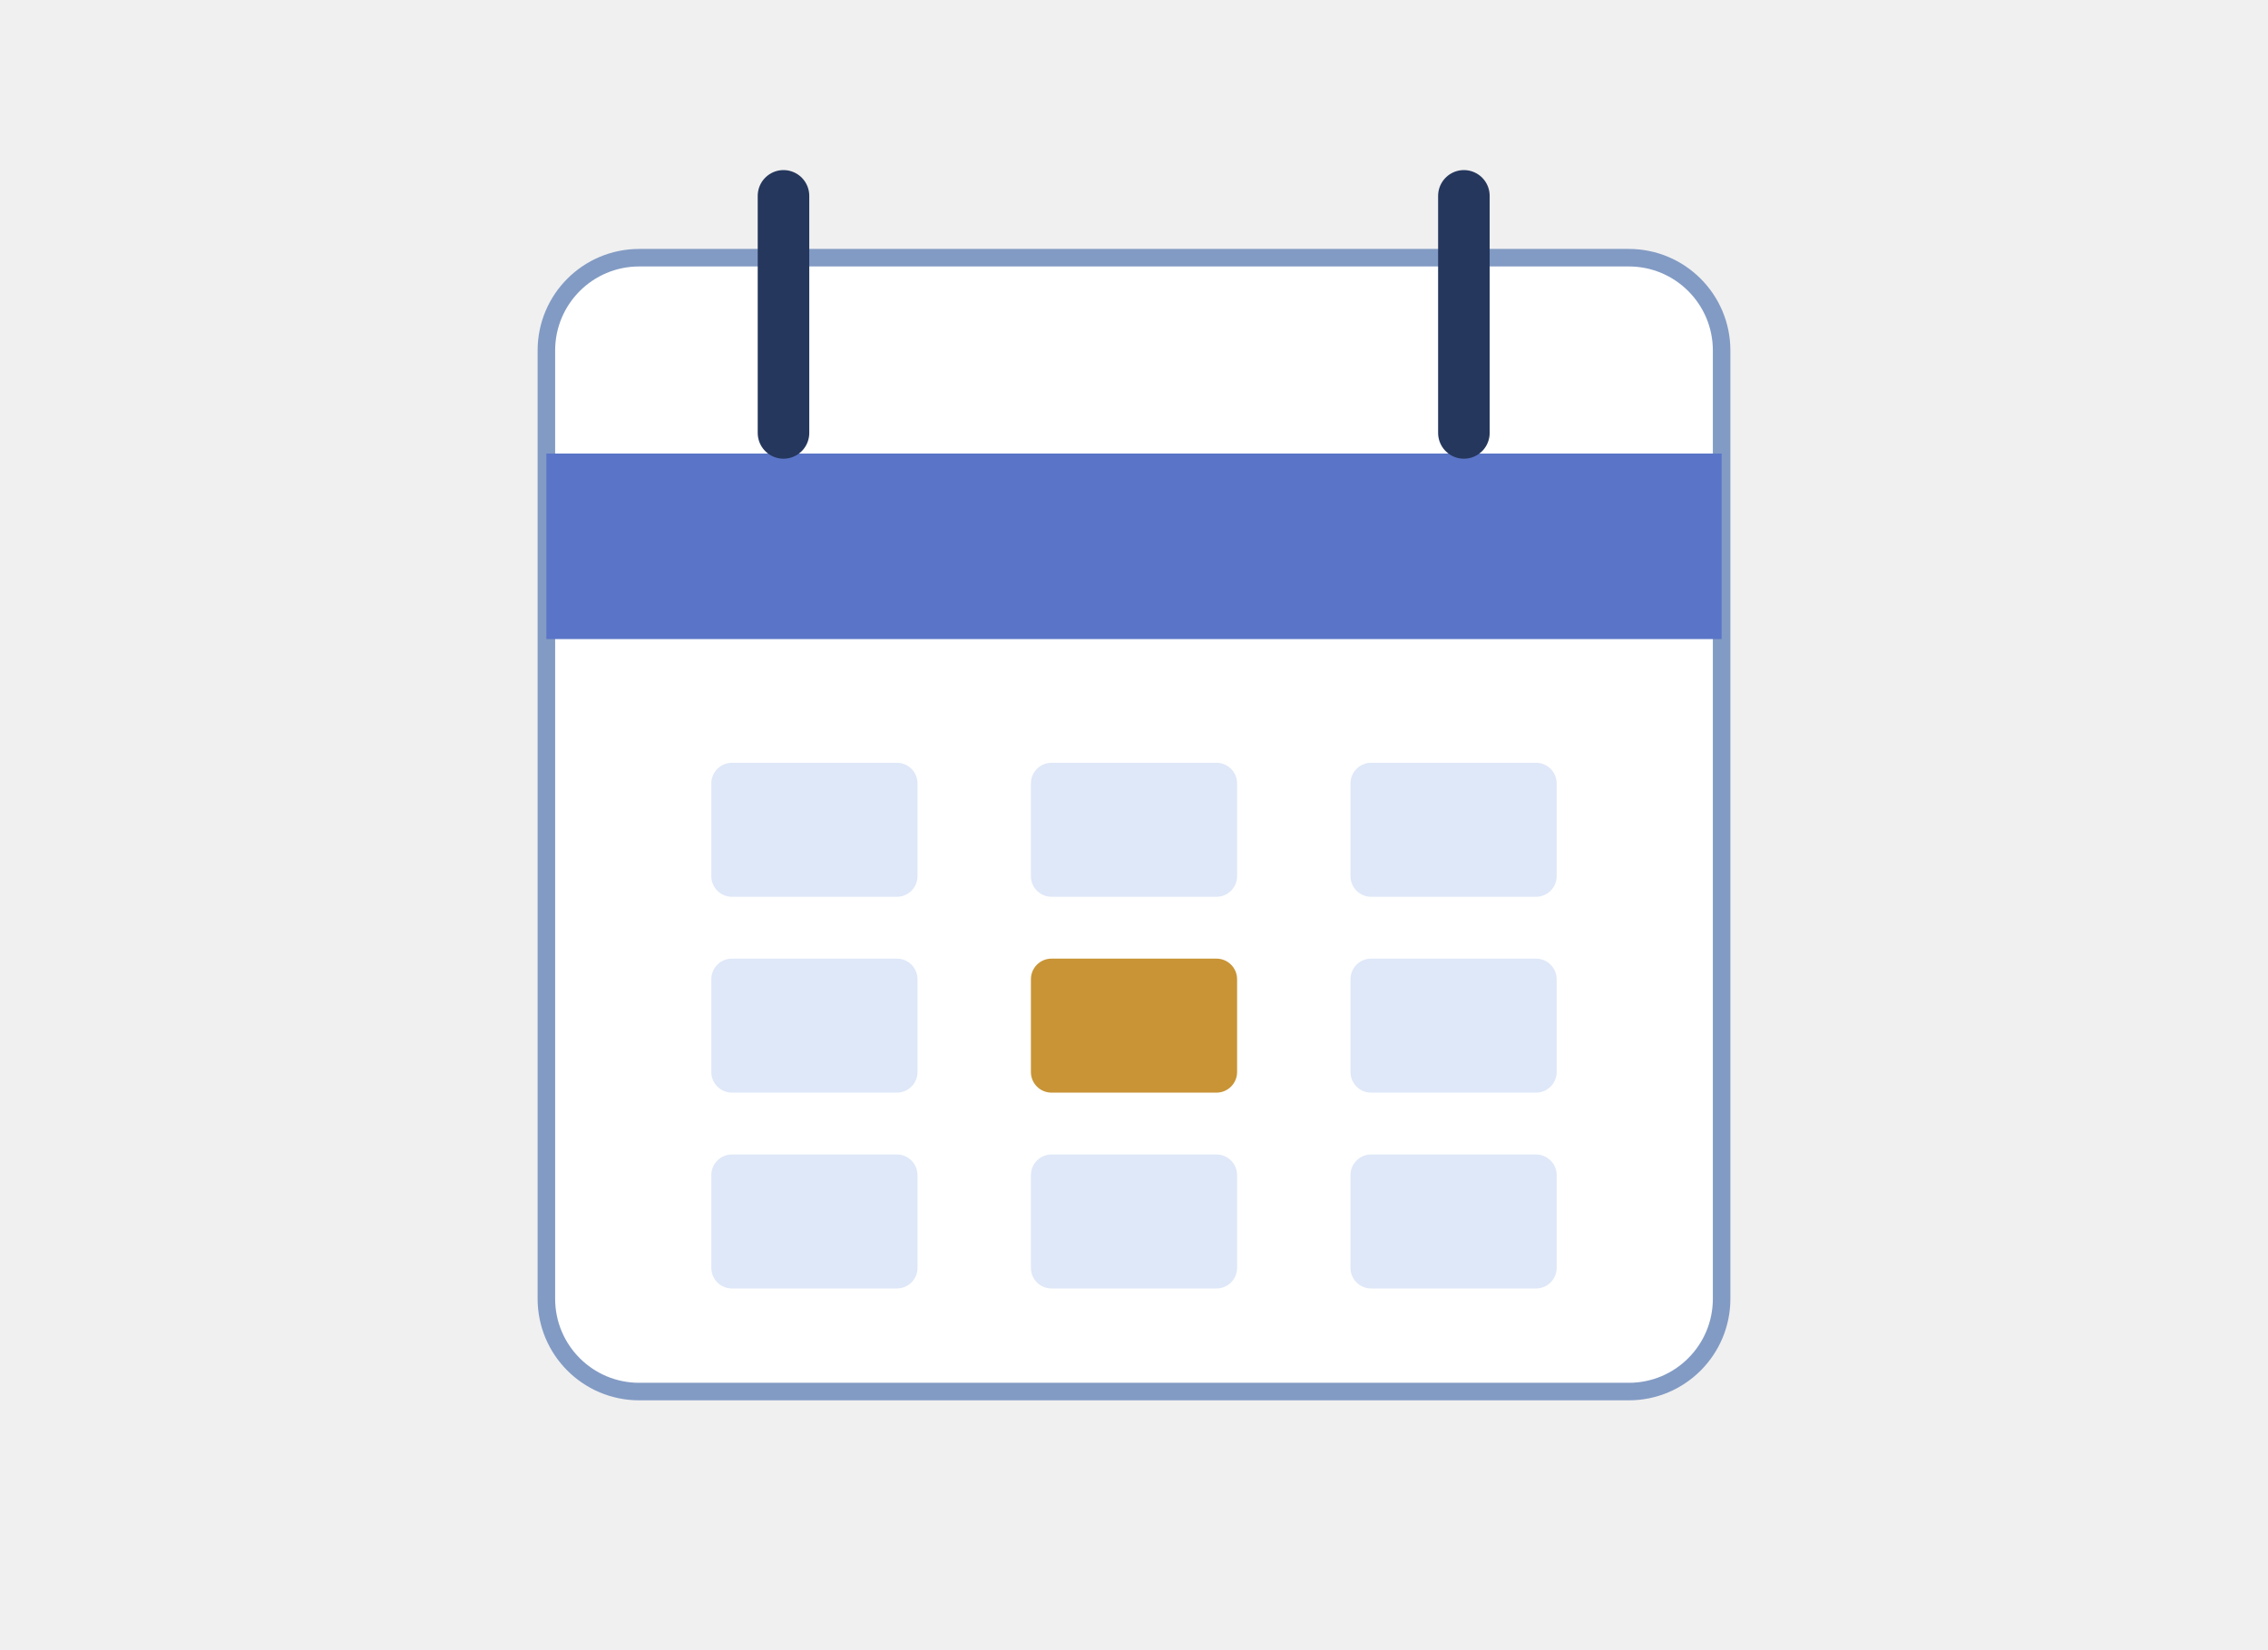
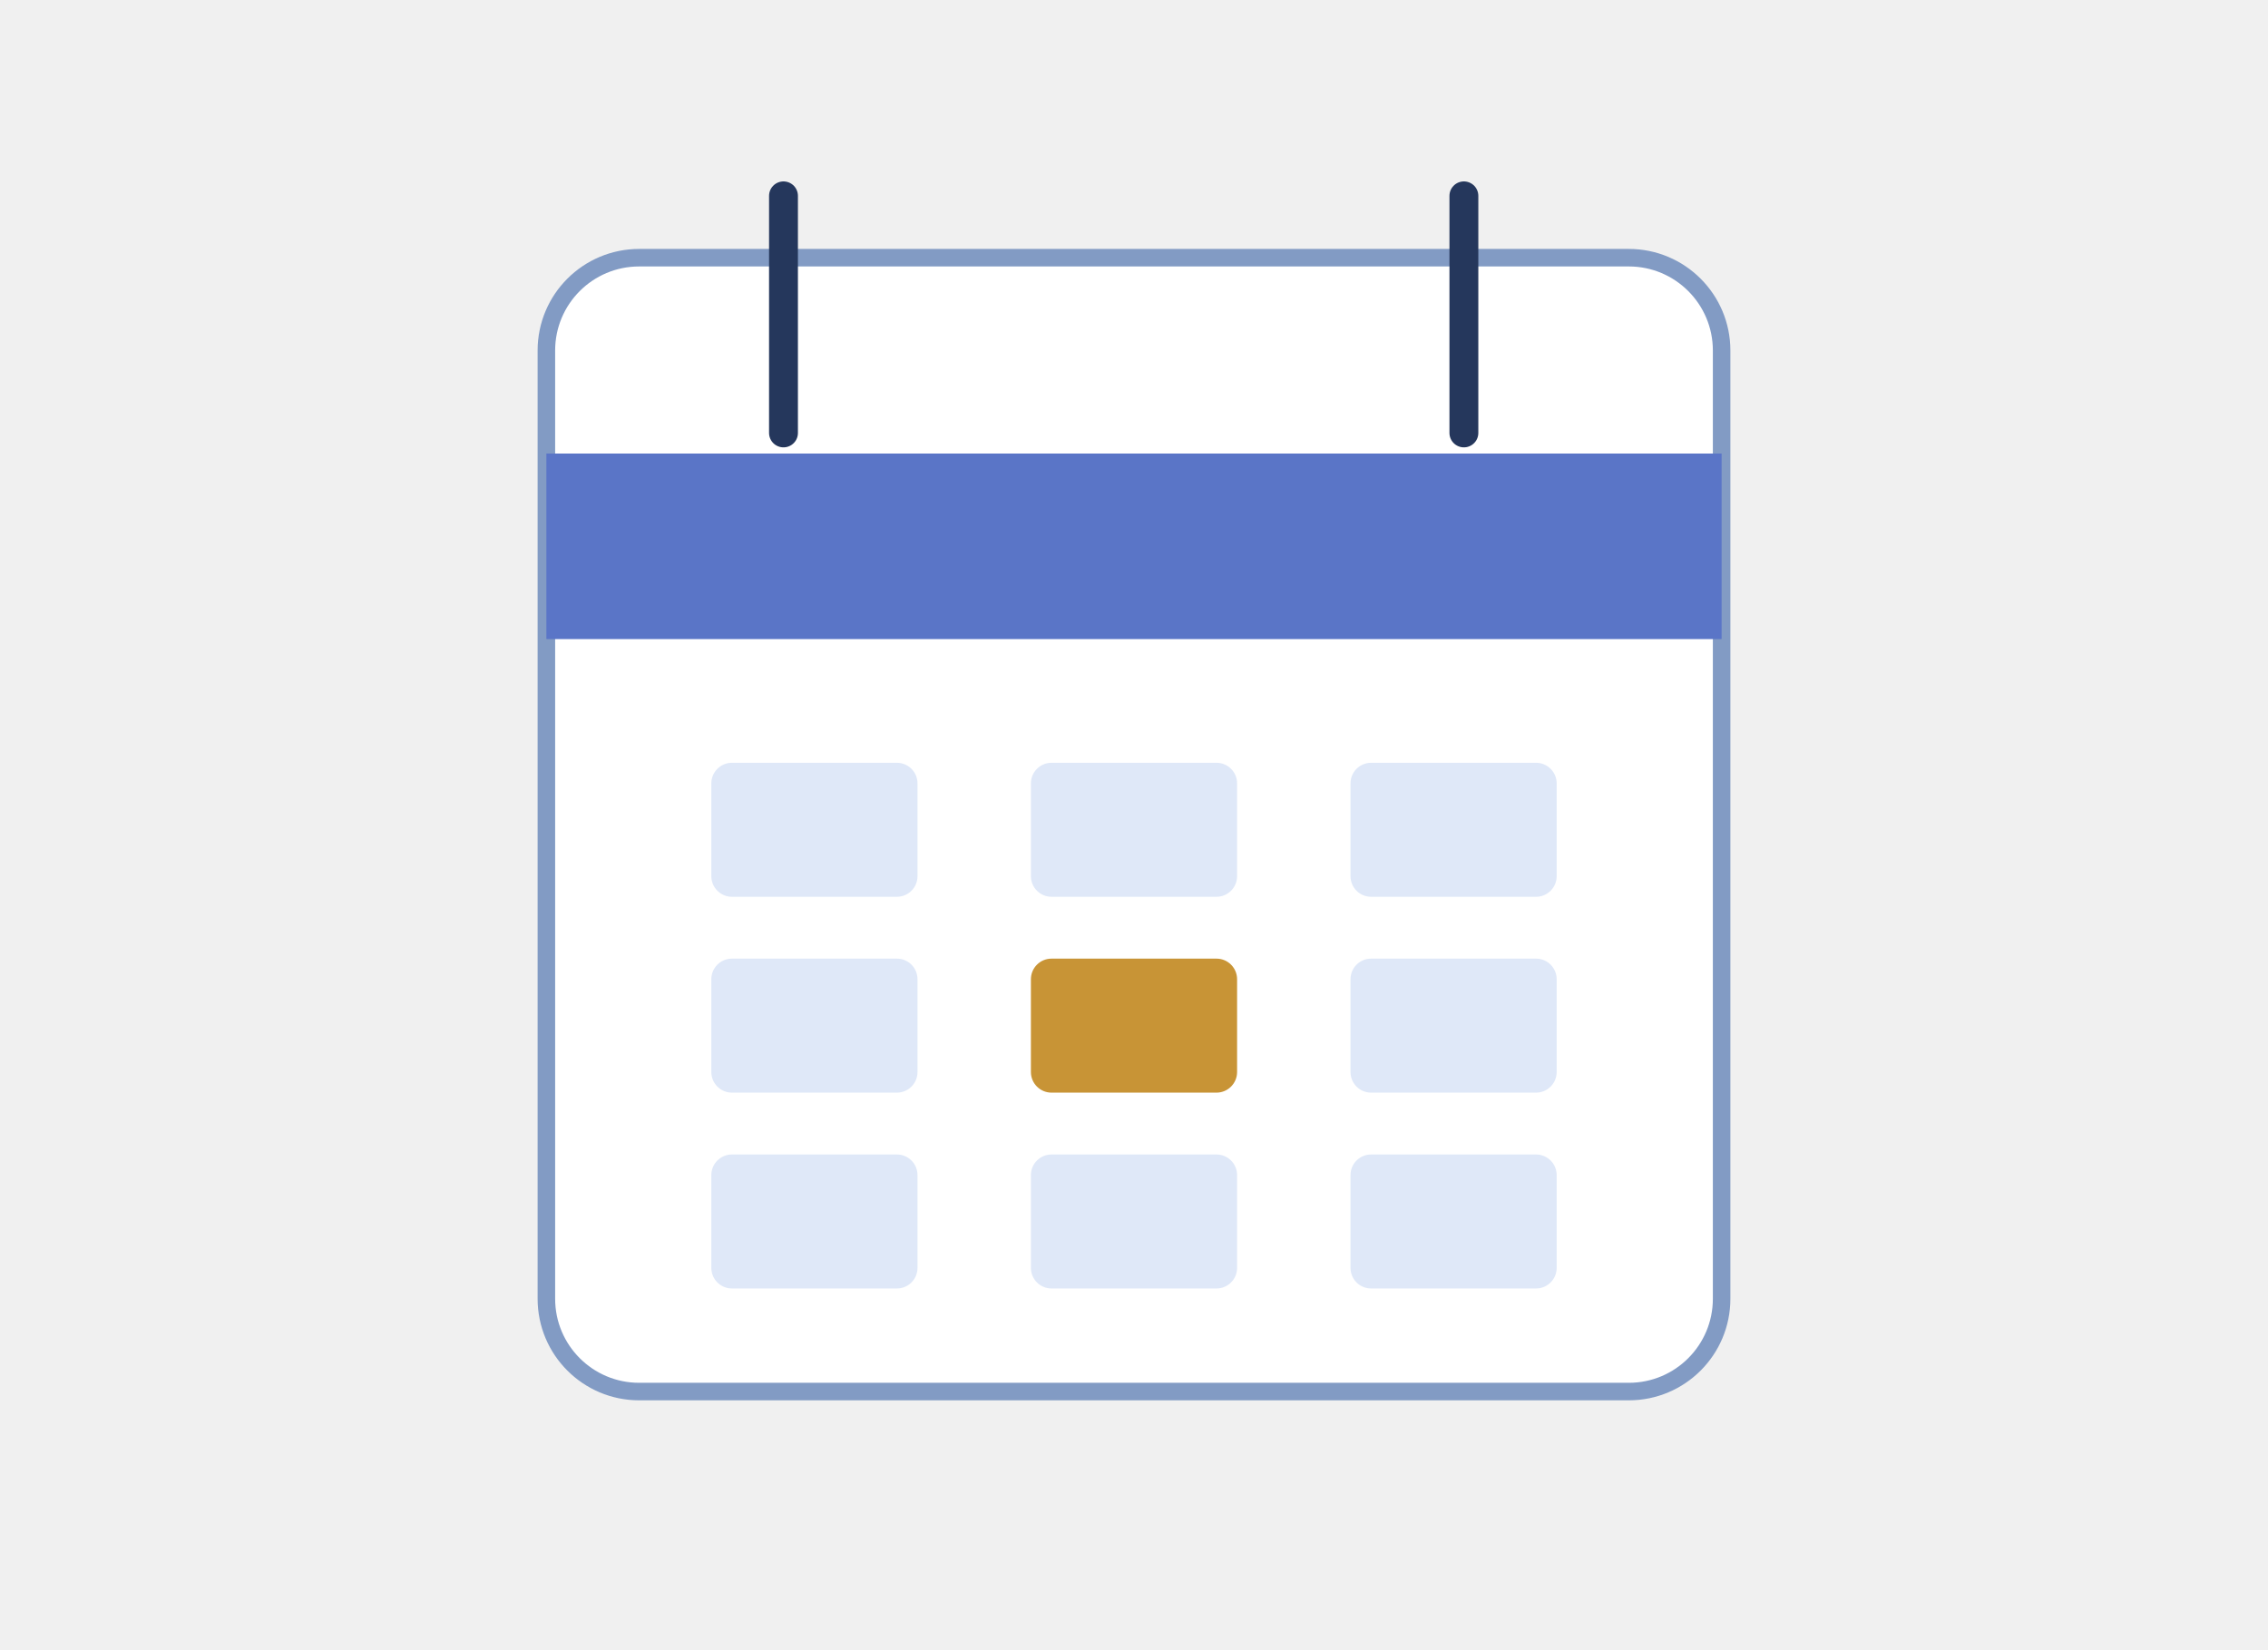
<svg xmlns="http://www.w3.org/2000/svg" width="220" height="160" viewBox="0 0 220 160" preserveAspectRatio="xMidYMid meet" role="img" aria-labelledby="calendar-title calendar-desc" data-tl-illustration-id="calendar" data-design-version="1">
  <g data-motif="illustration-main" font-family="-apple-system,BlinkMacSystemFont,Inter,Arial,sans-serif">
    <rect x="53" y="25" width="114" height="110" rx="9" fill="#fff" stroke="#829BC4" stroke-width="1.7" />
    <rect x="53" y="44" width="114" height="18" rx="0" fill="#5a75c7" stroke="none" stroke-width="0" />
-     <path d="M76 19V42M142 19V42" fill="none" stroke="#25375C" stroke-width="5" stroke-linecap="round" stroke-linejoin="round" />
+     <path d="M76 19V42M142 19V42" fill="none" stroke="#25375C" stroke-width="2.8" stroke-linecap="round" stroke-linejoin="round" />
    <rect x="69" y="74" width="20" height="13" rx="2" fill="#dfe8f8" stroke="none" stroke-width="0" />
    <rect x="100" y="74" width="20" height="13" rx="2" fill="#dfe8f8" stroke="none" stroke-width="0" />
    <rect x="131" y="74" width="20" height="13" rx="2" fill="#dfe8f8" stroke="none" stroke-width="0" />
    <rect x="69" y="93" width="20" height="13" rx="2" fill="#dfe8f8" stroke="none" stroke-width="0" />
    <rect x="100" y="93" width="20" height="13" rx="2" fill="#c89436" stroke="none" stroke-width="0" />
    <rect x="131" y="93" width="20" height="13" rx="2" fill="#dfe8f8" stroke="none" stroke-width="0" />
    <rect x="69" y="112" width="20" height="13" rx="2" fill="#dfe8f8" stroke="none" stroke-width="0" />
    <rect x="100" y="112" width="20" height="13" rx="2" fill="#dfe8f8" stroke="none" stroke-width="0" />
    <rect x="131" y="112" width="20" height="13" rx="2" fill="#dfe8f8" stroke="none" stroke-width="0" />
  </g>
</svg>
